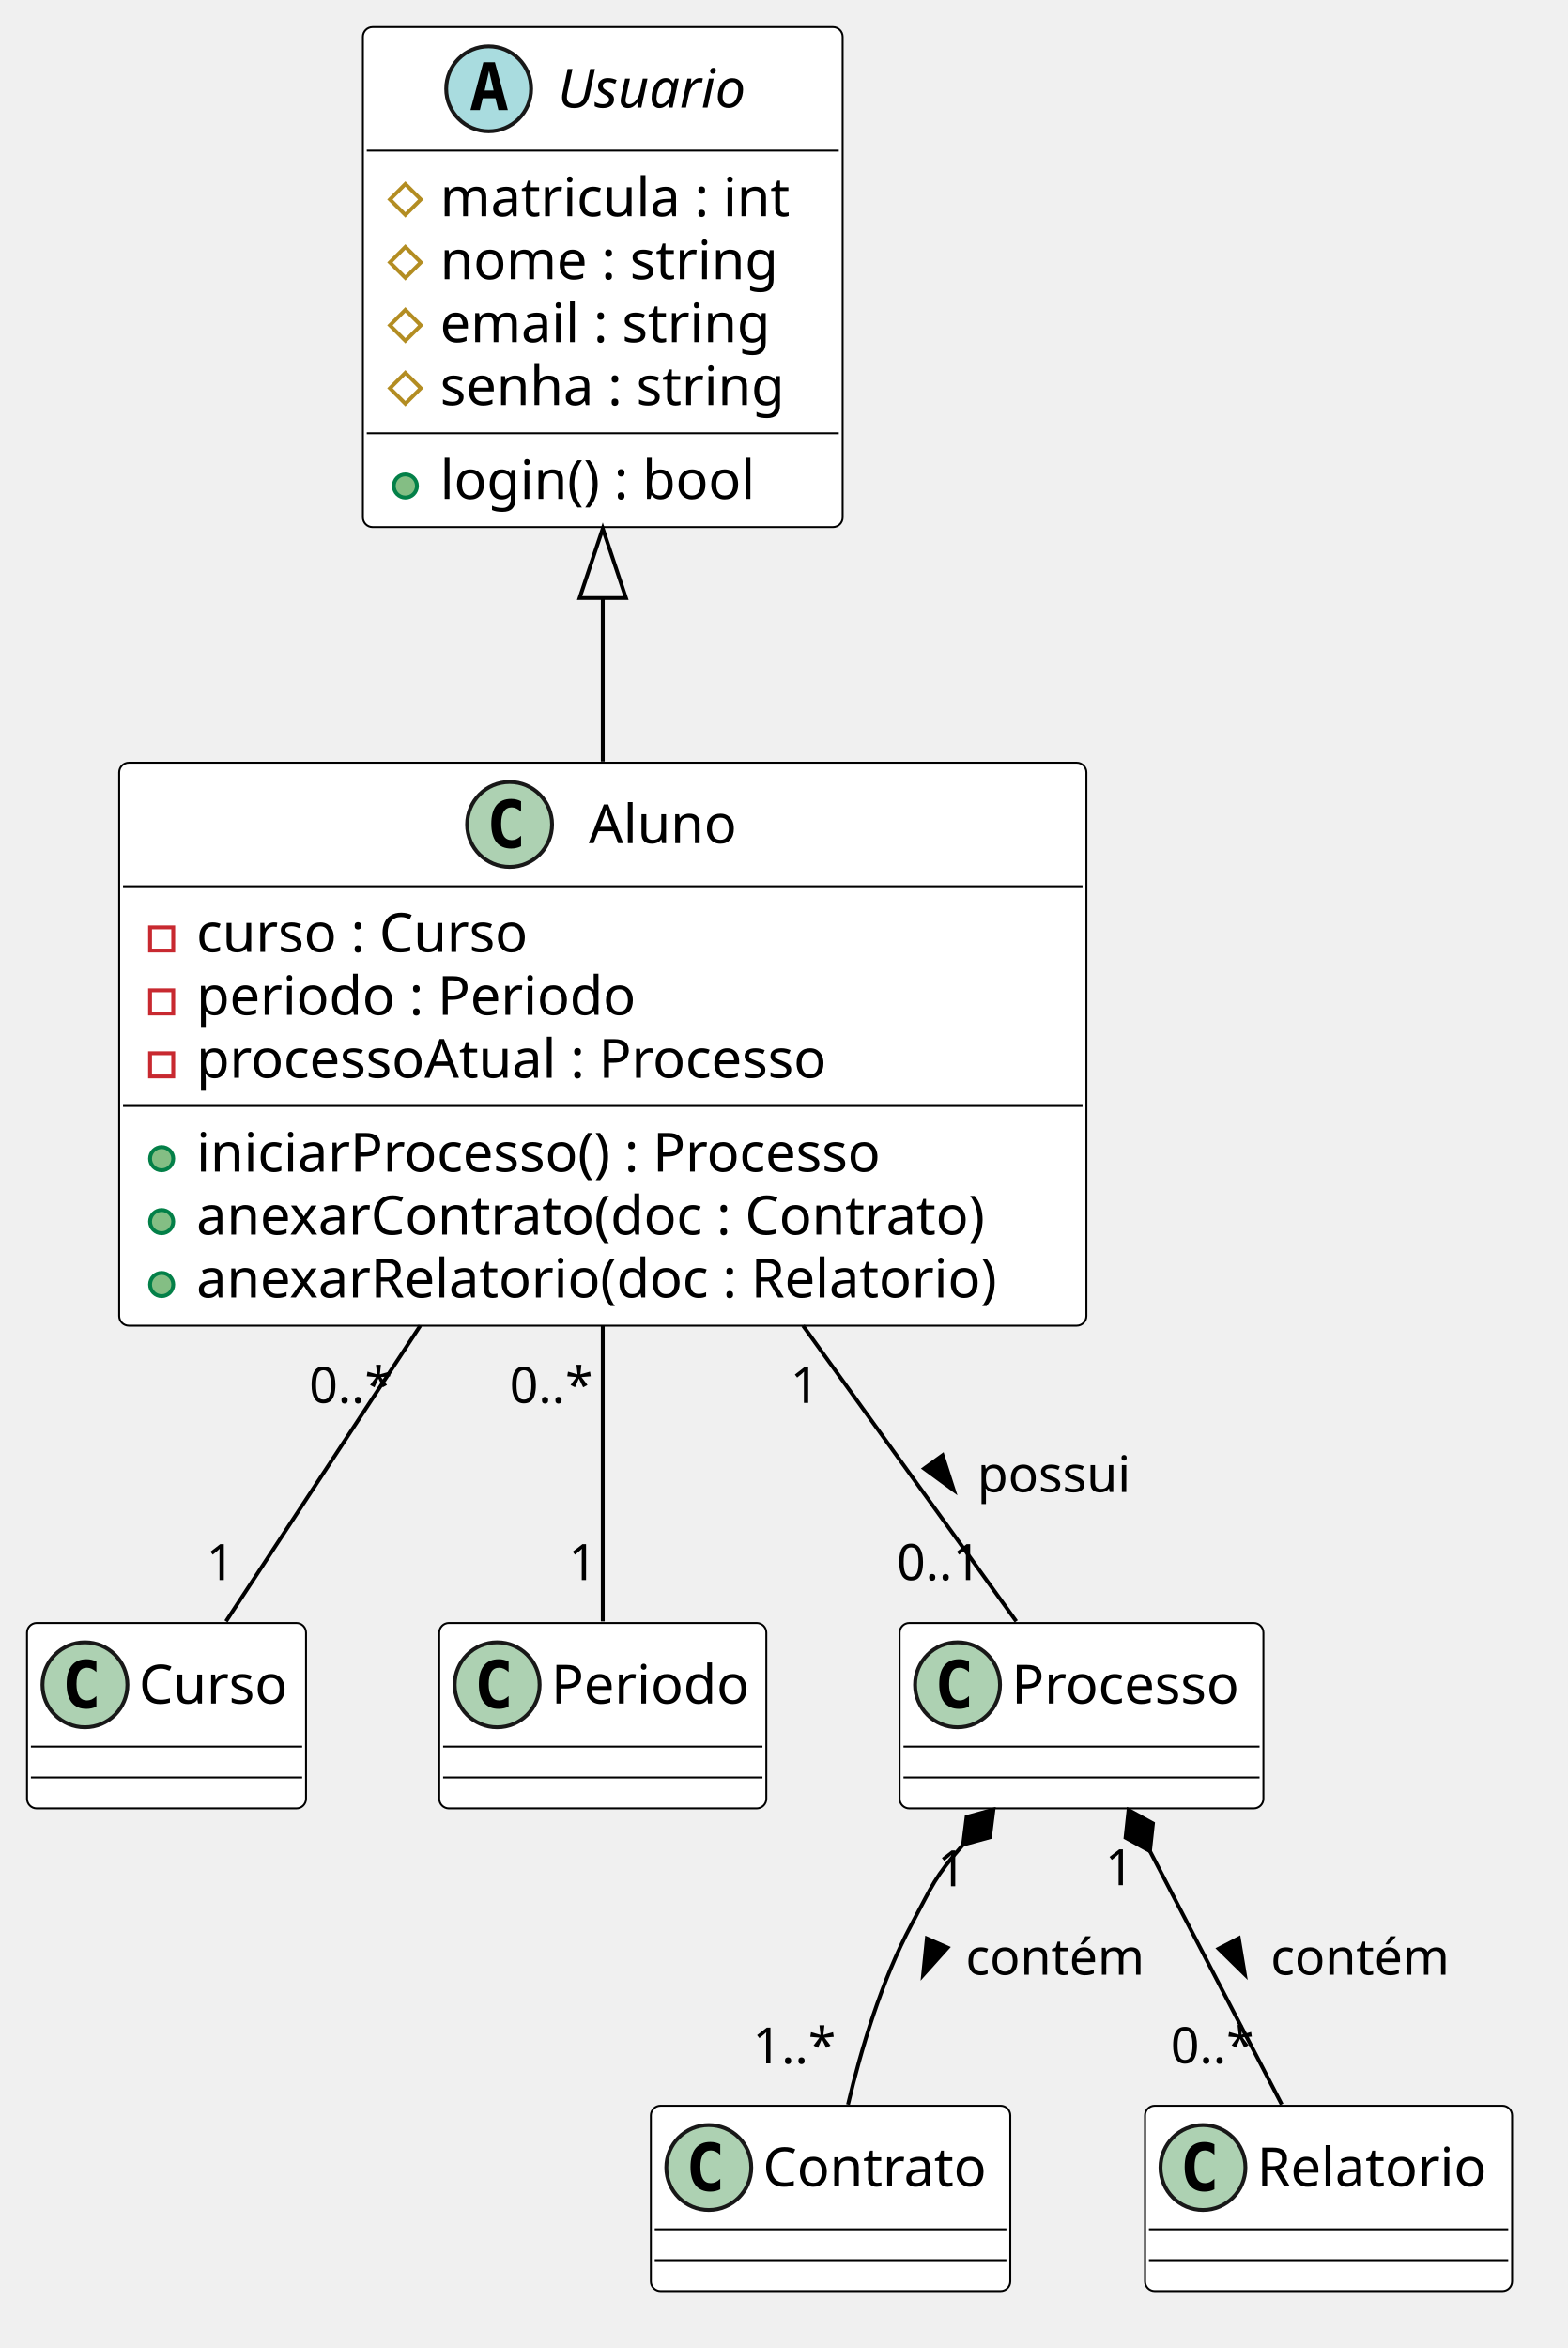
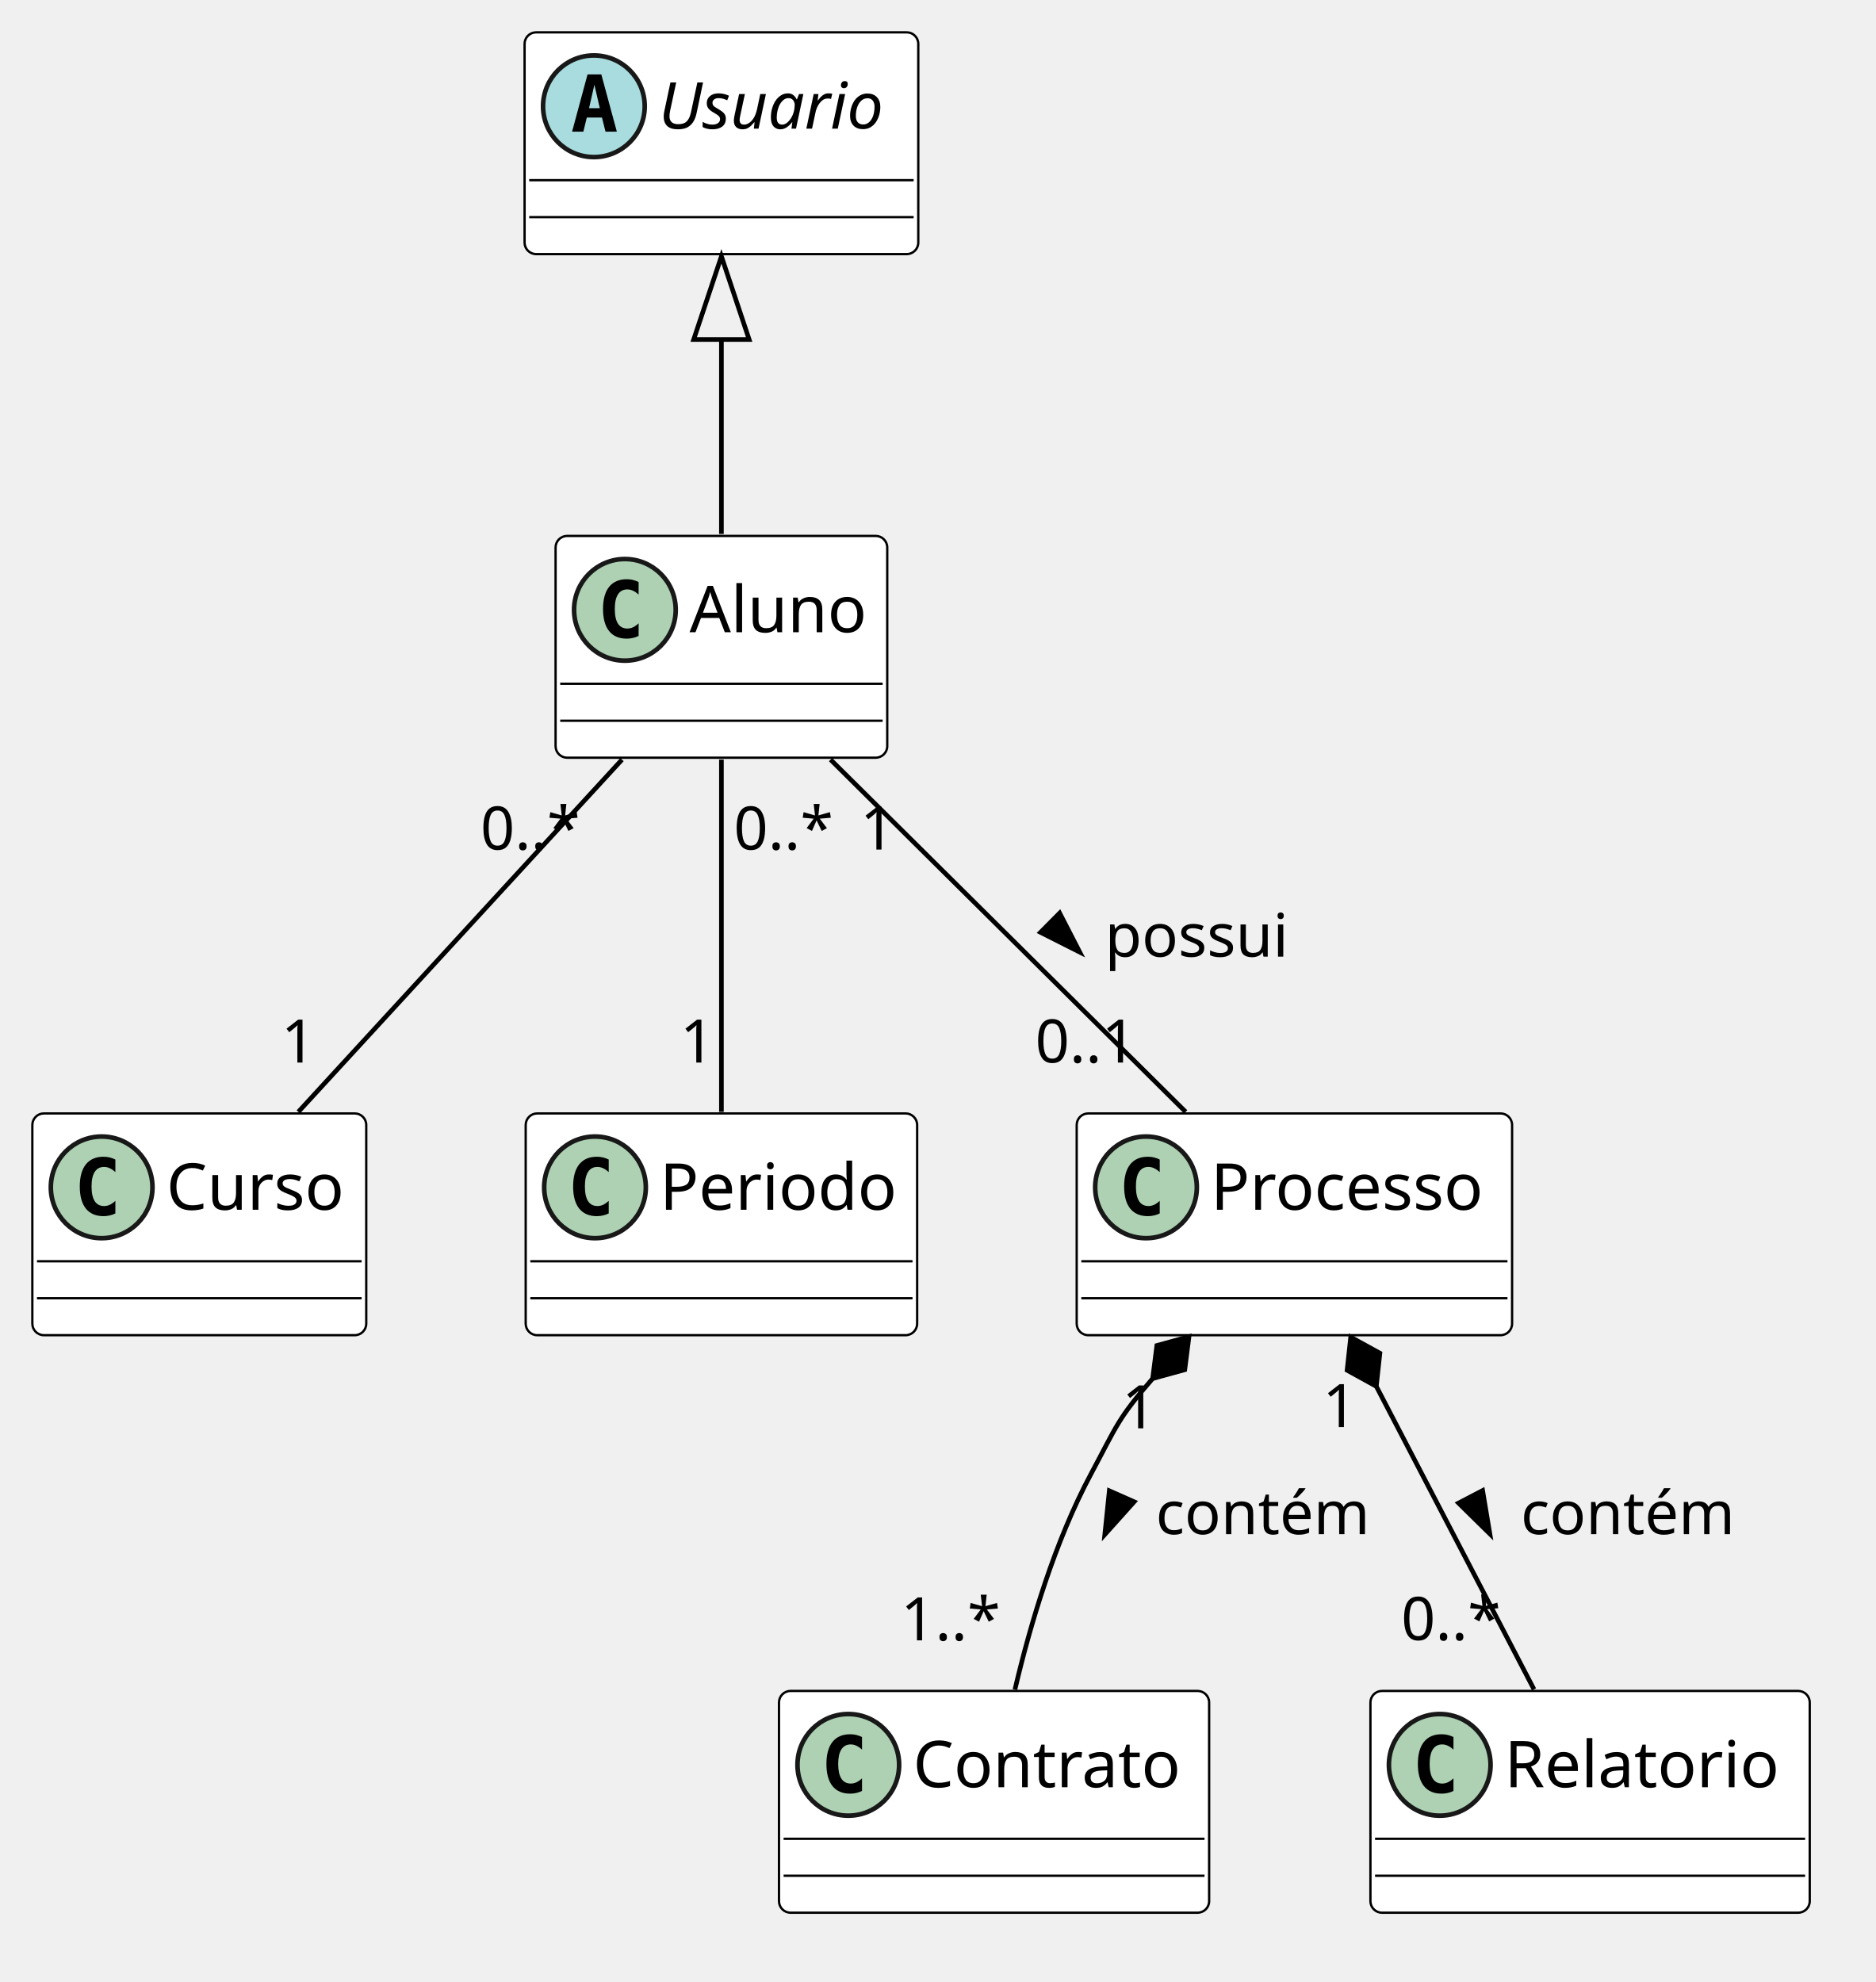
- <svg xmlns="http://www.w3.org/2000/svg" contentStyleType="text/css" data-diagram-type="CLASS" height="608px" preserveAspectRatio="none" style="width:406px;height:608px;background:#FFFFFF;" version="1.1" viewBox="0 0 406 608" width="406px" zoomAndPan="magnify">
+ <svg xmlns="http://www.w3.org/2000/svg" contentStyleType="text/css" data-diagram-type="CLASS" height="429px" preserveAspectRatio="none" style="width:406px;height:429px;background:#FFFFFF;" version="1.1" viewBox="0 0 406 429" width="406px" zoomAndPan="magnify">
  <defs />
  <g>
    <g class="entity" data-qualified-name="Usuario" data-source-line="9" id="ent0002">
-       <rect fill="#FFFFFF" height="129.484" rx="2.5" ry="2.5" style="stroke:#000000;stroke-width:0.5;" width="124.26" x="94" y="7" />
-       <ellipse cx="126.575" cy="23" fill="#A9DCDF" rx="11" ry="11" style="stroke:#181818;stroke-width:1;" />
-       <path d="M126.684,18.344 L125.528,23.422 L127.856,23.422 L126.684,18.344 Z M125.2,16.109 L128.184,16.109 L131.544,28.5 L129.091,28.5 L128.325,25.438 L125.044,25.438 L124.294,28.5 L121.856,28.5 L125.2,16.109 Z " fill="#000000" />
-       <text fill="#000000" font-family="sans-serif" font-size="14" font-style="italic" lengthAdjust="spacing" textLength="53.204" x="144.481" y="27.847">Usuario</text>
-       <line style="stroke:#000000;stroke-width:0.5;" x1="95" x2="217.26" y1="39" y2="39" />
-       <g data-visibility-modifier="PROTECTED_FIELD">
-         <polygon fill="none" points="105,47.648,109,51.648,105,55.648,101,51.648" style="stroke:#B38D22;stroke-width:1;" />
-       </g>
-       <text fill="#000000" font-family="sans-serif" font-size="14" lengthAdjust="spacing" textLength="98.26" x="114" y="55.995">matricula : int</text>
-       <g data-visibility-modifier="PROTECTED_FIELD">
-         <polygon fill="none" points="105,63.945,109,67.945,105,71.945,101,67.945" style="stroke:#B38D22;stroke-width:1;" />
-       </g>
-       <text fill="#000000" font-family="sans-serif" font-size="14" lengthAdjust="spacing" textLength="93.495" x="114" y="72.292">nome : string</text>
-       <g data-visibility-modifier="PROTECTED_FIELD">
-         <polygon fill="none" points="105,80.242,109,84.242,105,88.242,101,84.242" style="stroke:#B38D22;stroke-width:1;" />
-       </g>
-       <text fill="#000000" font-family="sans-serif" font-size="14" lengthAdjust="spacing" textLength="92.415" x="114" y="88.589">email : string</text>
-       <g data-visibility-modifier="PROTECTED_FIELD">
-         <polygon fill="none" points="105,96.539,109,100.539,105,104.539,101,100.539" style="stroke:#B38D22;stroke-width:1;" />
-       </g>
-       <text fill="#000000" font-family="sans-serif" font-size="14" lengthAdjust="spacing" textLength="96.038" x="114" y="104.886">senha : string</text>
-       <line style="stroke:#000000;stroke-width:0.5;" x1="95" x2="217.26" y1="112.188" y2="112.188" />
-       <g data-visibility-modifier="PUBLIC_METHOD">
-         <ellipse cx="105" cy="125.836" fill="#84BE84" rx="3" ry="3" style="stroke:#038048;stroke-width:1;" />
-       </g>
-       <text fill="#000000" font-family="sans-serif" font-size="14" lengthAdjust="spacing" textLength="88.553" x="114" y="129.183">login() : bool</text>
+       <rect fill="#FFFFFF" height="48" rx="2.5" ry="2.5" style="stroke:#000000;stroke-width:0.5;" width="85.204" x="113.53" y="7" />
+       <ellipse cx="128.53" cy="23" fill="#A9DCDF" rx="11" ry="11" style="stroke:#181818;stroke-width:1;" />
+       <path d="M128.639,18.344 L127.483,23.422 L129.811,23.422 L128.639,18.344 Z M127.155,16.109 L130.139,16.109 L133.499,28.5 L131.046,28.5 L130.28,25.438 L126.999,25.438 L126.249,28.5 L123.811,28.5 L127.155,16.109 Z " fill="#000000" />
+       <text fill="#000000" font-family="sans-serif" font-size="14" font-style="italic" lengthAdjust="spacing" textLength="53.204" x="142.53" y="27.847">Usuario</text>
+       <line style="stroke:#000000;stroke-width:0.5;" x1="114.53" x2="197.734" y1="39" y2="39" />
+       <line style="stroke:#000000;stroke-width:0.5;" x1="114.53" x2="197.734" y1="47" y2="47" />
    </g>
    <g class="entity" data-qualified-name="Aluno" data-source-line="17" id="ent0003">
-       <rect fill="#FFFFFF" height="145.781" rx="2.5" ry="2.5" style="stroke:#000000;stroke-width:0.5;" width="250.526" x="30.87" y="197.49" />
-       <ellipse cx="131.994" cy="213.49" fill="#ADD1B2" rx="11" ry="11" style="stroke:#181818;stroke-width:1;" />
-       <path d="M134.963,219.131 Q134.385,219.428 133.744,219.568 Q133.103,219.724 132.4,219.724 Q129.9,219.724 128.572,218.084 Q127.26,216.428 127.26,213.303 Q127.26,210.178 128.572,208.521 Q129.9,206.865 132.4,206.865 Q133.103,206.865 133.744,207.021 Q134.4,207.178 134.963,207.474 L134.963,210.193 Q134.338,209.615 133.744,209.349 Q133.15,209.068 132.525,209.068 Q131.181,209.068 130.494,210.146 Q129.806,211.209 129.806,213.303 Q129.806,215.396 130.494,216.474 Q131.181,217.537 132.525,217.537 Q133.15,217.537 133.744,217.271 Q134.338,216.99 134.963,216.412 L134.963,219.131 Z " fill="#000000" />
-       <text fill="#000000" font-family="sans-serif" font-size="14" lengthAdjust="spacing" textLength="39.778" x="152.494" y="218.337">Aluno</text>
-       <line style="stroke:#000000;stroke-width:0.5;" x1="31.87" x2="280.396" y1="229.49" y2="229.49" />
-       <g data-visibility-modifier="PRIVATE_FIELD">
-         <rect fill="none" height="6" style="stroke:#C82930;stroke-width:1;" width="6" x="38.87" y="240.138" />
-       </g>
-       <text fill="#000000" font-family="sans-serif" font-size="14" lengthAdjust="spacing" textLength="92.066" x="50.87" y="246.485">curso : Curso</text>
-       <g data-visibility-modifier="PRIVATE_FIELD">
-         <rect fill="none" height="6" style="stroke:#C82930;stroke-width:1;" width="6" x="38.87" y="256.435" />
-       </g>
-       <text fill="#000000" font-family="sans-serif" font-size="14" lengthAdjust="spacing" textLength="119.499" x="50.87" y="262.782">periodo : Periodo</text>
-       <g data-visibility-modifier="PRIVATE_FIELD">
-         <rect fill="none" height="6" style="stroke:#C82930;stroke-width:1;" width="6" x="38.87" y="272.732" />
-       </g>
-       <text fill="#000000" font-family="sans-serif" font-size="14" lengthAdjust="spacing" textLength="174.925" x="50.87" y="279.079">processoAtual : Processo</text>
-       <line style="stroke:#000000;stroke-width:0.5;" x1="31.87" x2="280.396" y1="286.381" y2="286.381" />
-       <g data-visibility-modifier="PUBLIC_METHOD">
-         <ellipse cx="41.87" cy="300.029" fill="#84BE84" rx="3" ry="3" style="stroke:#038048;stroke-width:1;" />
-       </g>
-       <text fill="#000000" font-family="sans-serif" font-size="14" lengthAdjust="spacing" textLength="191.57" x="50.87" y="303.376">iniciarProcesso() : Processo</text>
-       <g data-visibility-modifier="PUBLIC_METHOD">
-         <ellipse cx="41.87" cy="316.326" fill="#84BE84" rx="3" ry="3" style="stroke:#038048;stroke-width:1;" />
-       </g>
-       <text fill="#000000" font-family="sans-serif" font-size="14" lengthAdjust="spacing" textLength="220.561" x="50.87" y="319.673">anexarContrato(doc : Contrato)</text>
-       <g data-visibility-modifier="PUBLIC_METHOD">
-         <ellipse cx="41.87" cy="332.623" fill="#84BE84" rx="3" ry="3" style="stroke:#038048;stroke-width:1;" />
-       </g>
-       <text fill="#000000" font-family="sans-serif" font-size="14" lengthAdjust="spacing" textLength="224.526" x="50.87" y="335.969">anexarRelatorio(doc : Relatorio)</text>
+       <rect fill="#FFFFFF" height="48" rx="2.5" ry="2.5" style="stroke:#000000;stroke-width:0.5;" width="71.778" x="120.24" y="116" />
+       <ellipse cx="135.24" cy="132" fill="#ADD1B2" rx="11" ry="11" style="stroke:#181818;stroke-width:1;" />
+       <path d="M138.209,137.641 Q137.631,137.938 136.99,138.078 Q136.349,138.234 135.646,138.234 Q133.146,138.234 131.818,136.594 Q130.506,134.938 130.506,131.812 Q130.506,128.688 131.818,127.031 Q133.146,125.375 135.646,125.375 Q136.349,125.375 136.99,125.531 Q137.646,125.688 138.209,125.984 L138.209,128.703 Q137.584,128.125 136.99,127.859 Q136.396,127.578 135.771,127.578 Q134.428,127.578 133.74,128.656 Q133.053,129.719 133.053,131.812 Q133.053,133.906 133.74,134.984 Q134.428,136.047 135.771,136.047 Q136.396,136.047 136.99,135.781 Q137.584,135.5 138.209,134.922 L138.209,137.641 Z " fill="#000000" />
+       <text fill="#000000" font-family="sans-serif" font-size="14" lengthAdjust="spacing" textLength="39.778" x="149.24" y="136.847">Aluno</text>
+       <line style="stroke:#000000;stroke-width:0.5;" x1="121.24" x2="191.018" y1="148" y2="148" />
+       <line style="stroke:#000000;stroke-width:0.5;" x1="121.24" x2="191.018" y1="156" y2="156" />
    </g>
    <g class="entity" data-qualified-name="Curso" data-source-line="26" id="ent0005">
-       <rect fill="#FFFFFF" height="48" rx="2.5" ry="2.5" style="stroke:#000000;stroke-width:0.5;" width="72.264" x="7" y="420.27" />
-       <ellipse cx="22" cy="436.27" fill="#ADD1B2" rx="11" ry="11" style="stroke:#181818;stroke-width:1;" />
-       <path d="M24.969,441.911 Q24.391,442.207 23.75,442.348 Q23.109,442.504 22.406,442.504 Q19.906,442.504 18.578,440.864 Q17.266,439.207 17.266,436.082 Q17.266,432.957 18.578,431.301 Q19.906,429.645 22.406,429.645 Q23.109,429.645 23.75,429.801 Q24.406,429.957 24.969,430.254 L24.969,432.973 Q24.344,432.395 23.75,432.129 Q23.156,431.848 22.531,431.848 Q21.188,431.848 20.5,432.926 Q19.812,433.989 19.812,436.082 Q19.812,438.176 20.5,439.254 Q21.188,440.317 22.531,440.317 Q23.156,440.317 23.75,440.051 Q24.344,439.77 24.969,439.192 L24.969,441.911 Z " fill="#000000" />
-       <text fill="#000000" font-family="sans-serif" font-size="14" lengthAdjust="spacing" textLength="40.264" x="36" y="441.117">Curso</text>
-       <line style="stroke:#000000;stroke-width:0.5;" x1="8" x2="78.264" y1="452.27" y2="452.27" />
-       <line style="stroke:#000000;stroke-width:0.5;" x1="8" x2="78.264" y1="460.27" y2="460.27" />
+       <rect fill="#FFFFFF" height="48" rx="2.5" ry="2.5" style="stroke:#000000;stroke-width:0.5;" width="72.264" x="7" y="241" />
+       <ellipse cx="22" cy="257" fill="#ADD1B2" rx="11" ry="11" style="stroke:#181818;stroke-width:1;" />
+       <path d="M24.969,262.641 Q24.391,262.938 23.75,263.078 Q23.109,263.234 22.406,263.234 Q19.906,263.234 18.578,261.594 Q17.266,259.938 17.266,256.812 Q17.266,253.688 18.578,252.031 Q19.906,250.375 22.406,250.375 Q23.109,250.375 23.75,250.531 Q24.406,250.688 24.969,250.984 L24.969,253.703 Q24.344,253.125 23.75,252.859 Q23.156,252.578 22.531,252.578 Q21.188,252.578 20.5,253.656 Q19.812,254.719 19.812,256.812 Q19.812,258.906 20.5,259.984 Q21.188,261.047 22.531,261.047 Q23.156,261.047 23.75,260.781 Q24.344,260.5 24.969,259.922 L24.969,262.641 Z " fill="#000000" />
+       <text fill="#000000" font-family="sans-serif" font-size="14" lengthAdjust="spacing" textLength="40.264" x="36" y="261.847">Curso</text>
+       <line style="stroke:#000000;stroke-width:0.5;" x1="8" x2="78.264" y1="273" y2="273" />
+       <line style="stroke:#000000;stroke-width:0.5;" x1="8" x2="78.264" y1="281" y2="281" />
    </g>
    <g class="entity" data-qualified-name="Periodo" data-source-line="29" id="ent0006">
-       <rect fill="#FFFFFF" height="48" rx="2.5" ry="2.5" style="stroke:#000000;stroke-width:0.5;" width="84.719" x="113.77" y="420.27" />
-       <ellipse cx="128.77" cy="436.27" fill="#ADD1B2" rx="11" ry="11" style="stroke:#181818;stroke-width:1;" />
-       <path d="M131.739,441.911 Q131.161,442.207 130.52,442.348 Q129.879,442.504 129.176,442.504 Q126.676,442.504 125.348,440.864 Q124.036,439.207 124.036,436.082 Q124.036,432.957 125.348,431.301 Q126.676,429.645 129.176,429.645 Q129.879,429.645 130.52,429.801 Q131.176,429.957 131.739,430.254 L131.739,432.973 Q131.114,432.395 130.52,432.129 Q129.926,431.848 129.301,431.848 Q127.957,431.848 127.27,432.926 Q126.582,433.989 126.582,436.082 Q126.582,438.176 127.27,439.254 Q127.957,440.317 129.301,440.317 Q129.926,440.317 130.52,440.051 Q131.114,439.77 131.739,439.192 L131.739,441.911 Z " fill="#000000" />
-       <text fill="#000000" font-family="sans-serif" font-size="14" lengthAdjust="spacing" textLength="52.719" x="142.77" y="441.117">Periodo</text>
-       <line style="stroke:#000000;stroke-width:0.5;" x1="114.77" x2="197.489" y1="452.27" y2="452.27" />
-       <line style="stroke:#000000;stroke-width:0.5;" x1="114.77" x2="197.489" y1="460.27" y2="460.27" />
+       <rect fill="#FFFFFF" height="48" rx="2.5" ry="2.5" style="stroke:#000000;stroke-width:0.5;" width="84.719" x="113.77" y="241" />
+       <ellipse cx="128.77" cy="257" fill="#ADD1B2" rx="11" ry="11" style="stroke:#181818;stroke-width:1;" />
+       <path d="M131.739,262.641 Q131.161,262.938 130.52,263.078 Q129.879,263.234 129.176,263.234 Q126.676,263.234 125.348,261.594 Q124.036,259.938 124.036,256.812 Q124.036,253.688 125.348,252.031 Q126.676,250.375 129.176,250.375 Q129.879,250.375 130.52,250.531 Q131.176,250.688 131.739,250.984 L131.739,253.703 Q131.114,253.125 130.52,252.859 Q129.926,252.578 129.301,252.578 Q127.957,252.578 127.27,253.656 Q126.582,254.719 126.582,256.812 Q126.582,258.906 127.27,259.984 Q127.957,261.047 129.301,261.047 Q129.926,261.047 130.52,260.781 Q131.114,260.5 131.739,259.922 L131.739,262.641 Z " fill="#000000" />
+       <text fill="#000000" font-family="sans-serif" font-size="14" lengthAdjust="spacing" textLength="52.719" x="142.77" y="261.847">Periodo</text>
+       <line style="stroke:#000000;stroke-width:0.5;" x1="114.77" x2="197.489" y1="273" y2="273" />
+       <line style="stroke:#000000;stroke-width:0.5;" x1="114.77" x2="197.489" y1="281" y2="281" />
    </g>
    <g class="entity" data-qualified-name="Processo" data-source-line="32" id="ent0007">
-       <rect fill="#FFFFFF" height="48" rx="2.5" ry="2.5" style="stroke:#000000;stroke-width:0.5;" width="94.228" x="233.02" y="420.27" />
-       <ellipse cx="248.02" cy="436.27" fill="#ADD1B2" rx="11" ry="11" style="stroke:#181818;stroke-width:1;" />
-       <path d="M250.989,441.911 Q250.411,442.207 249.77,442.348 Q249.129,442.504 248.426,442.504 Q245.926,442.504 244.598,440.864 Q243.286,439.207 243.286,436.082 Q243.286,432.957 244.598,431.301 Q245.926,429.645 248.426,429.645 Q249.129,429.645 249.77,429.801 Q250.426,429.957 250.989,430.254 L250.989,432.973 Q250.364,432.395 249.77,432.129 Q249.176,431.848 248.551,431.848 Q247.208,431.848 246.52,432.926 Q245.833,433.989 245.833,436.082 Q245.833,438.176 246.52,439.254 Q247.208,440.317 248.551,440.317 Q249.176,440.317 249.77,440.051 Q250.364,439.77 250.989,439.192 L250.989,441.911 Z " fill="#000000" />
-       <text fill="#000000" font-family="sans-serif" font-size="14" lengthAdjust="spacing" textLength="62.227" x="262.02" y="441.117">Processo</text>
-       <line style="stroke:#000000;stroke-width:0.5;" x1="234.02" x2="326.248" y1="452.27" y2="452.27" />
-       <line style="stroke:#000000;stroke-width:0.5;" x1="234.02" x2="326.248" y1="460.27" y2="460.27" />
+       <rect fill="#FFFFFF" height="48" rx="2.5" ry="2.5" style="stroke:#000000;stroke-width:0.5;" width="94.228" x="233.02" y="241" />
+       <ellipse cx="248.02" cy="257" fill="#ADD1B2" rx="11" ry="11" style="stroke:#181818;stroke-width:1;" />
+       <path d="M250.989,262.641 Q250.411,262.938 249.77,263.078 Q249.129,263.234 248.426,263.234 Q245.926,263.234 244.598,261.594 Q243.286,259.938 243.286,256.812 Q243.286,253.688 244.598,252.031 Q245.926,250.375 248.426,250.375 Q249.129,250.375 249.77,250.531 Q250.426,250.688 250.989,250.984 L250.989,253.703 Q250.364,253.125 249.77,252.859 Q249.176,252.578 248.551,252.578 Q247.208,252.578 246.52,253.656 Q245.833,254.719 245.833,256.812 Q245.833,258.906 246.52,259.984 Q247.208,261.047 248.551,261.047 Q249.176,261.047 249.77,260.781 Q250.364,260.5 250.989,259.922 L250.989,262.641 Z " fill="#000000" />
+       <text fill="#000000" font-family="sans-serif" font-size="14" lengthAdjust="spacing" textLength="62.227" x="262.02" y="261.847">Processo</text>
+       <line style="stroke:#000000;stroke-width:0.5;" x1="234.02" x2="326.248" y1="273" y2="273" />
+       <line style="stroke:#000000;stroke-width:0.5;" x1="234.02" x2="326.248" y1="281" y2="281" />
    </g>
    <g class="entity" data-qualified-name="Contrato" data-source-line="35" id="ent0008">
-       <rect fill="#FFFFFF" height="48" rx="2.5" ry="2.5" style="stroke:#000000;stroke-width:0.5;" width="93.093" x="168.59" y="545.27" />
-       <ellipse cx="183.59" cy="561.27" fill="#ADD1B2" rx="11" ry="11" style="stroke:#181818;stroke-width:1;" />
-       <path d="M186.559,566.911 Q185.981,567.207 185.34,567.348 Q184.699,567.504 183.996,567.504 Q181.496,567.504 180.168,565.864 Q178.856,564.207 178.856,561.082 Q178.856,557.957 180.168,556.301 Q181.496,554.645 183.996,554.645 Q184.699,554.645 185.34,554.801 Q185.996,554.957 186.559,555.254 L186.559,557.973 Q185.934,557.395 185.34,557.129 Q184.746,556.848 184.121,556.848 Q182.778,556.848 182.09,557.926 Q181.403,558.989 181.403,561.082 Q181.403,563.176 182.09,564.254 Q182.778,565.317 184.121,565.317 Q184.746,565.317 185.34,565.051 Q185.934,564.77 186.559,564.192 L186.559,566.911 Z " fill="#000000" />
-       <text fill="#000000" font-family="sans-serif" font-size="14" lengthAdjust="spacing" textLength="61.093" x="197.59" y="566.117">Contrato</text>
-       <line style="stroke:#000000;stroke-width:0.5;" x1="169.59" x2="260.683" y1="577.27" y2="577.27" />
-       <line style="stroke:#000000;stroke-width:0.5;" x1="169.59" x2="260.683" y1="585.27" y2="585.27" />
+       <rect fill="#FFFFFF" height="48" rx="2.5" ry="2.5" style="stroke:#000000;stroke-width:0.5;" width="93.093" x="168.59" y="366" />
+       <ellipse cx="183.59" cy="382" fill="#ADD1B2" rx="11" ry="11" style="stroke:#181818;stroke-width:1;" />
+       <path d="M186.559,387.641 Q185.981,387.938 185.34,388.078 Q184.699,388.234 183.996,388.234 Q181.496,388.234 180.168,386.594 Q178.856,384.938 178.856,381.812 Q178.856,378.688 180.168,377.031 Q181.496,375.375 183.996,375.375 Q184.699,375.375 185.34,375.531 Q185.996,375.688 186.559,375.984 L186.559,378.703 Q185.934,378.125 185.34,377.859 Q184.746,377.578 184.121,377.578 Q182.778,377.578 182.09,378.656 Q181.403,379.719 181.403,381.812 Q181.403,383.906 182.09,384.984 Q182.778,386.047 184.121,386.047 Q184.746,386.047 185.34,385.781 Q185.934,385.5 186.559,384.922 L186.559,387.641 Z " fill="#000000" />
+       <text fill="#000000" font-family="sans-serif" font-size="14" lengthAdjust="spacing" textLength="61.093" x="197.59" y="386.847">Contrato</text>
+       <line style="stroke:#000000;stroke-width:0.5;" x1="169.59" x2="260.683" y1="398" y2="398" />
+       <line style="stroke:#000000;stroke-width:0.5;" x1="169.59" x2="260.683" y1="406" y2="406" />
    </g>
    <g class="entity" data-qualified-name="Relatorio" data-source-line="38" id="ent0009">
-       <rect fill="#FFFFFF" height="48" rx="2.5" ry="2.5" style="stroke:#000000;stroke-width:0.5;" width="95.075" x="296.59" y="545.27" />
-       <ellipse cx="311.59" cy="561.27" fill="#ADD1B2" rx="11" ry="11" style="stroke:#181818;stroke-width:1;" />
-       <path d="M314.559,566.911 Q313.981,567.207 313.34,567.348 Q312.699,567.504 311.996,567.504 Q309.496,567.504 308.168,565.864 Q306.856,564.207 306.856,561.082 Q306.856,557.957 308.168,556.301 Q309.496,554.645 311.996,554.645 Q312.699,554.645 313.34,554.801 Q313.996,554.957 314.559,555.254 L314.559,557.973 Q313.934,557.395 313.34,557.129 Q312.746,556.848 312.121,556.848 Q310.777,556.848 310.09,557.926 Q309.402,558.989 309.402,561.082 Q309.402,563.176 310.09,564.254 Q310.777,565.317 312.121,565.317 Q312.746,565.317 313.34,565.051 Q313.934,564.77 314.559,564.192 L314.559,566.911 Z " fill="#000000" />
-       <text fill="#000000" font-family="sans-serif" font-size="14" lengthAdjust="spacing" textLength="63.075" x="325.59" y="566.117">Relatorio</text>
-       <line style="stroke:#000000;stroke-width:0.5;" x1="297.59" x2="390.665" y1="577.27" y2="577.27" />
-       <line style="stroke:#000000;stroke-width:0.5;" x1="297.59" x2="390.665" y1="585.27" y2="585.27" />
+       <rect fill="#FFFFFF" height="48" rx="2.5" ry="2.5" style="stroke:#000000;stroke-width:0.5;" width="95.075" x="296.59" y="366" />
+       <ellipse cx="311.59" cy="382" fill="#ADD1B2" rx="11" ry="11" style="stroke:#181818;stroke-width:1;" />
+       <path d="M314.559,387.641 Q313.981,387.938 313.34,388.078 Q312.699,388.234 311.996,388.234 Q309.496,388.234 308.168,386.594 Q306.856,384.938 306.856,381.812 Q306.856,378.688 308.168,377.031 Q309.496,375.375 311.996,375.375 Q312.699,375.375 313.34,375.531 Q313.996,375.688 314.559,375.984 L314.559,378.703 Q313.934,378.125 313.34,377.859 Q312.746,377.578 312.121,377.578 Q310.777,377.578 310.09,378.656 Q309.402,379.719 309.402,381.812 Q309.402,383.906 310.09,384.984 Q310.777,386.047 312.121,386.047 Q312.746,386.047 313.34,385.781 Q313.934,385.5 314.559,384.922 L314.559,387.641 Z " fill="#000000" />
+       <text fill="#000000" font-family="sans-serif" font-size="14" lengthAdjust="spacing" textLength="63.075" x="325.59" y="386.847">Relatorio</text>
+       <line style="stroke:#000000;stroke-width:0.5;" x1="297.59" x2="390.665" y1="398" y2="398" />
+       <line style="stroke:#000000;stroke-width:0.5;" x1="297.59" x2="390.665" y1="406" y2="406" />
    </g>
-     <g class="link" data-entity-1="ent0002" data-entity-2="ent0003" data-link-type="extension" data-source-line="18" id="lnk4">
-       <path d="M156.13,154.86 C156.13,174.14 156.13,177.42 156.13,197.18" fill="none" id="Usuario-backto-Aluno" style="stroke:#000000;stroke-width:1;" />
-       <polygon fill="none" points="156.13,136.86,150.13,154.86,162.13,154.86,156.13,136.86" style="stroke:#000000;stroke-width:1;" />
+     <g class="link" data-entity-1="ent0002" data-entity-2="ent0003" data-link-type="extension" id="lnk4">
+       <path d="M156.13,73.48 C156.13,91.32 156.13,97.75 156.13,115.57" fill="none" id="Usuario-backto-Aluno" style="stroke:#000000;stroke-width:1;" />
+       <polygon fill="none" points="156.13,55.48,150.13,73.48,162.13,73.48,156.13,55.48" style="stroke:#000000;stroke-width:1;" />
    </g>
    <g class="link" data-entity-1="ent0003" data-entity-2="ent0005" data-link-type="association" data-source-line="42" id="lnk10">
-       <path codeLine="42" d="M108.86,343.28 C90.84,370.7 71.53,400.07 58.54,419.84" fill="none" id="Aluno-Curso" style="stroke:#000000;stroke-width:1;" />
-       <text fill="#000000" font-family="sans-serif" font-size="13" lengthAdjust="spacing" textLength="23.036" x="80.076" y="363.268">0..*</text>
-       <text fill="#000000" font-family="sans-serif" font-size="13" lengthAdjust="spacing" textLength="8.271" x="53.354" y="409.14">1</text>
+       <path codeLine="42" d="M134.61,164.42 C114.5,186.31 84.65,218.8 64.57,240.66" fill="none" id="Aluno-Curso" style="stroke:#000000;stroke-width:1;" />
+       <text fill="#000000" font-family="sans-serif" font-size="13" lengthAdjust="spacing" textLength="23.036" x="103.978" y="183.884">0..*</text>
+       <text fill="#000000" font-family="sans-serif" font-size="13" lengthAdjust="spacing" textLength="8.271" x="60.854" y="229.982">1</text>
    </g>
    <g class="link" data-entity-1="ent0003" data-entity-2="ent0006" data-link-type="association" data-source-line="43" id="lnk11">
-       <path codeLine="43" d="M156.13,343.28 C156.13,370.7 156.13,400.07 156.13,419.84" fill="none" id="Aluno-Periodo" style="stroke:#000000;stroke-width:1;" />
-       <text fill="#000000" font-family="sans-serif" font-size="13" lengthAdjust="spacing" textLength="23.036" x="131.999" y="363.268">0..*</text>
-       <text fill="#000000" font-family="sans-serif" font-size="13" lengthAdjust="spacing" textLength="8.271" x="147.188" y="409.14">1</text>
+       <path codeLine="43" d="M156.13,164.42 C156.13,186.31 156.13,218.8 156.13,240.66" fill="none" id="Aluno-Periodo" style="stroke:#000000;stroke-width:1;" />
+       <text fill="#000000" font-family="sans-serif" font-size="13" lengthAdjust="spacing" textLength="23.036" x="158.794" y="183.884">0..*</text>
+       <text fill="#000000" font-family="sans-serif" font-size="13" lengthAdjust="spacing" textLength="8.271" x="147.188" y="229.982">1</text>
    </g>
    <g class="link" data-entity-1="ent0003" data-entity-2="ent0007" data-link-type="association" data-source-line="44" id="lnk12">
-       <path codeLine="44" d="M208,343.28 C227.78,370.7 248.97,400.07 263.23,419.84" fill="none" id="Aluno-Processo" style="stroke:#000000;stroke-width:1;" />
-       <polygon fill="#000000" points="247.055,385.891,244.147,376.836,239.38,380.275,247.055,385.891" style="stroke:#000000;stroke-width:1;" />
-       <text fill="#000000" font-family="sans-serif" font-size="13" lengthAdjust="spacing" textLength="41.602" x="253.13" y="386.337">possui</text>
-       <text fill="#000000" font-family="sans-serif" font-size="13" lengthAdjust="spacing" textLength="8.271" x="204.725" y="363.268">1</text>
-       <text fill="#000000" font-family="sans-serif" font-size="13" lengthAdjust="spacing" textLength="24.807" x="232.283" y="409.14">0..1</text>
+       <path codeLine="44" d="M179.75,164.42 C201.81,186.31 234.57,218.8 256.6,240.66" fill="none" id="Aluno-Processo" style="stroke:#000000;stroke-width:1;" />
+       <polygon fill="#000000" points="233.68,206.088,229.328,197.631,225.189,201.804,233.68,206.088" style="stroke:#000000;stroke-width:1;" />
+       <text fill="#000000" font-family="sans-serif" font-size="13" lengthAdjust="spacing" textLength="41.602" x="239.13" y="207.067">possui</text>
+       <text fill="#000000" font-family="sans-serif" font-size="13" lengthAdjust="spacing" textLength="8.271" x="186.169" y="183.884">1</text>
+       <text fill="#000000" font-family="sans-serif" font-size="13" lengthAdjust="spacing" textLength="24.807" x="224.037" y="229.982">0..1</text>
    </g>
    <g class="link" data-entity-1="ent0007" data-entity-2="ent0008" data-link-type="composition" data-source-line="45" id="lnk13">
-       <path codeLine="45" d="M249.457,477.655 C241.867,486.405 241.78,487.73 236.13,498.27 C228.28,512.92 222.96,530.9 219.65,544.98" fill="none" id="Processo-backto-Contrato" style="stroke:#000000;stroke-width:1;" />
-       <polygon fill="#000000" points="257.32,468.59,250.367,470.501,249.457,477.655,256.41,475.743,257.32,468.59" style="stroke:#000000;stroke-width:1;" />
-       <polygon fill="#000000" points="239.106,511.408,245.455,504.327,240.08,501.948,239.106,511.408" style="stroke:#000000;stroke-width:1;" />
-       <text fill="#000000" font-family="sans-serif" font-size="13" lengthAdjust="spacing" textLength="49.099" x="250.13" y="511.337">contém</text>
-       <text fill="#000000" font-family="sans-serif" font-size="13" lengthAdjust="spacing" textLength="8.271" x="242.817" y="488.429">1</text>
-       <text fill="#000000" font-family="sans-serif" font-size="13" lengthAdjust="spacing" textLength="23.036" x="194.951" y="534.314">1..*</text>
+       <path codeLine="45" d="M249.457,298.385 C241.867,307.135 241.78,308.46 236.13,319 C228.28,333.65 222.96,351.63 219.65,365.71" fill="none" id="Processo-backto-Contrato" style="stroke:#000000;stroke-width:1;" />
+       <polygon fill="#000000" points="257.32,289.32,250.367,291.231,249.457,298.385,256.41,296.474,257.32,289.32" style="stroke:#000000;stroke-width:1;" />
+       <polygon fill="#000000" points="239.106,332.138,245.455,325.057,240.08,322.678,239.106,332.138" style="stroke:#000000;stroke-width:1;" />
+       <text fill="#000000" font-family="sans-serif" font-size="13" lengthAdjust="spacing" textLength="49.099" x="250.13" y="332.067">contém</text>
+       <text fill="#000000" font-family="sans-serif" font-size="13" lengthAdjust="spacing" textLength="8.271" x="242.817" y="309.159">1</text>
+       <text fill="#000000" font-family="sans-serif" font-size="13" lengthAdjust="spacing" textLength="23.036" x="194.951" y="355.044">1..*</text>
    </g>
    <g class="link" data-entity-1="ent0007" data-entity-2="ent0009" data-link-type="composition" data-source-line="46" id="lnk14">
-       <path codeLine="46" d="M297.859,479.335 C309.249,501.225 320.62,523.07 331.99,544.93" fill="none" id="Processo-backto-Relatorio" style="stroke:#000000;stroke-width:1;" />
-       <polygon fill="#000000" points="292.32,468.69,291.541,475.859,297.859,479.335,298.638,472.166,292.32,468.69" style="stroke:#000000;stroke-width:1;" />
-       <polygon fill="#000000" points="322.438,511.272,320.87,501.892,315.656,504.605,322.438,511.272" style="stroke:#000000;stroke-width:1;" />
-       <text fill="#000000" font-family="sans-serif" font-size="13" lengthAdjust="spacing" textLength="49.099" x="329.13" y="511.337">contém</text>
-       <text fill="#000000" font-family="sans-serif" font-size="13" lengthAdjust="spacing" textLength="8.271" x="286.244" y="488.154">1</text>
-       <text fill="#000000" font-family="sans-serif" font-size="13" lengthAdjust="spacing" textLength="23.036" x="303.233" y="534.252">0..*</text>
+       <path codeLine="46" d="M297.859,300.065 C309.249,321.955 320.62,343.8 331.99,365.66" fill="none" id="Processo-backto-Relatorio" style="stroke:#000000;stroke-width:1;" />
+       <polygon fill="#000000" points="292.32,289.42,291.541,296.589,297.859,300.065,298.638,292.896,292.32,289.42" style="stroke:#000000;stroke-width:1;" />
+       <polygon fill="#000000" points="322.438,332.002,320.87,322.622,315.656,325.335,322.438,332.002" style="stroke:#000000;stroke-width:1;" />
+       <text fill="#000000" font-family="sans-serif" font-size="13" lengthAdjust="spacing" textLength="49.099" x="329.13" y="332.067">contém</text>
+       <text fill="#000000" font-family="sans-serif" font-size="13" lengthAdjust="spacing" textLength="8.271" x="286.244" y="308.884">1</text>
+       <text fill="#000000" font-family="sans-serif" font-size="13" lengthAdjust="spacing" textLength="23.036" x="303.233" y="354.982">0..*</text>
    </g>
  </g>
</svg>
